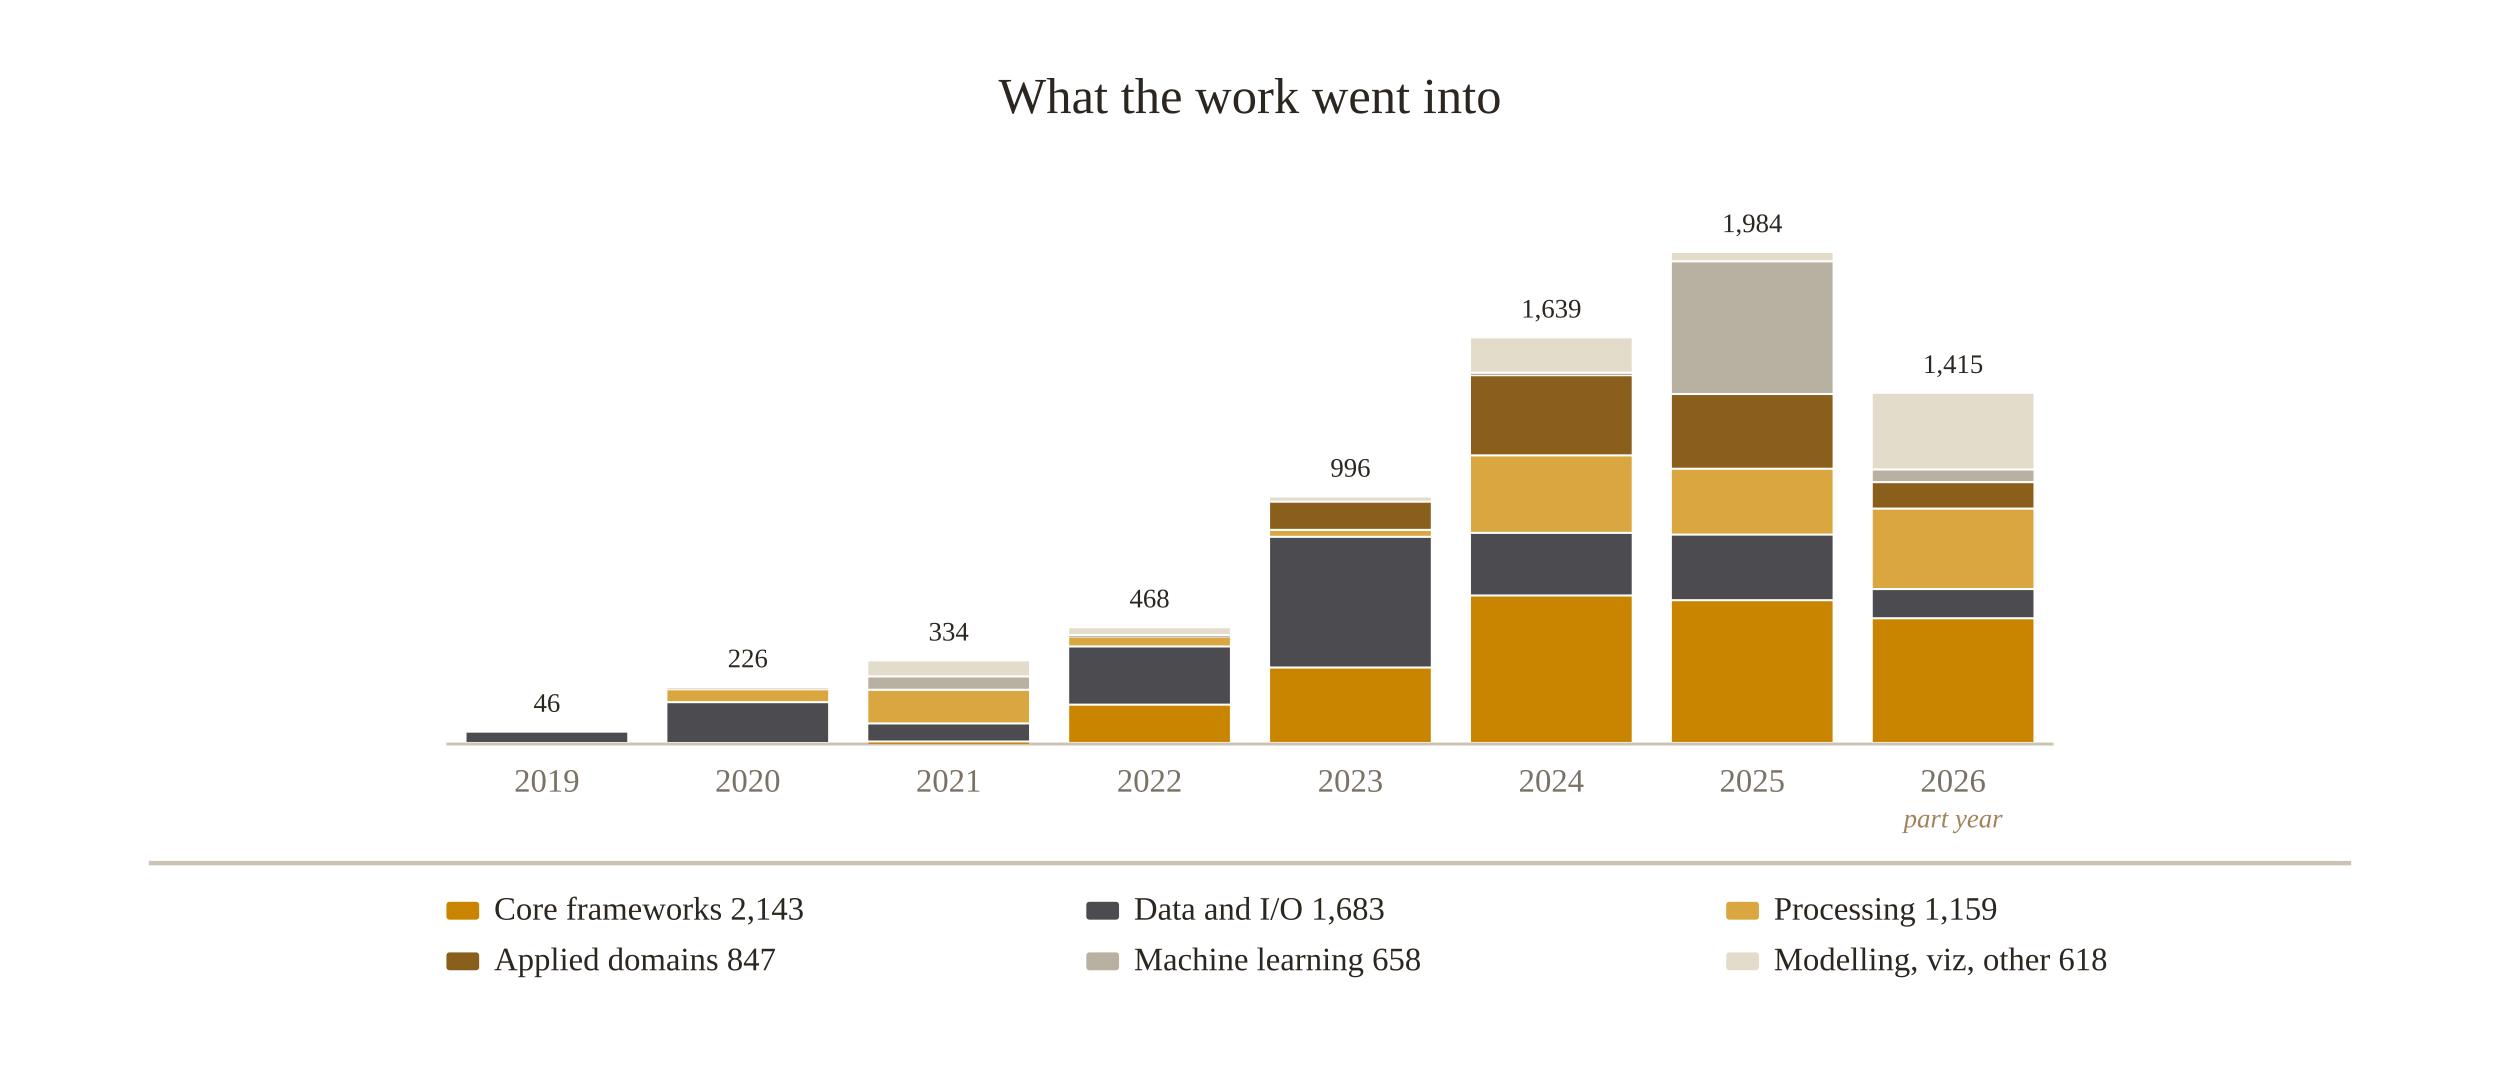
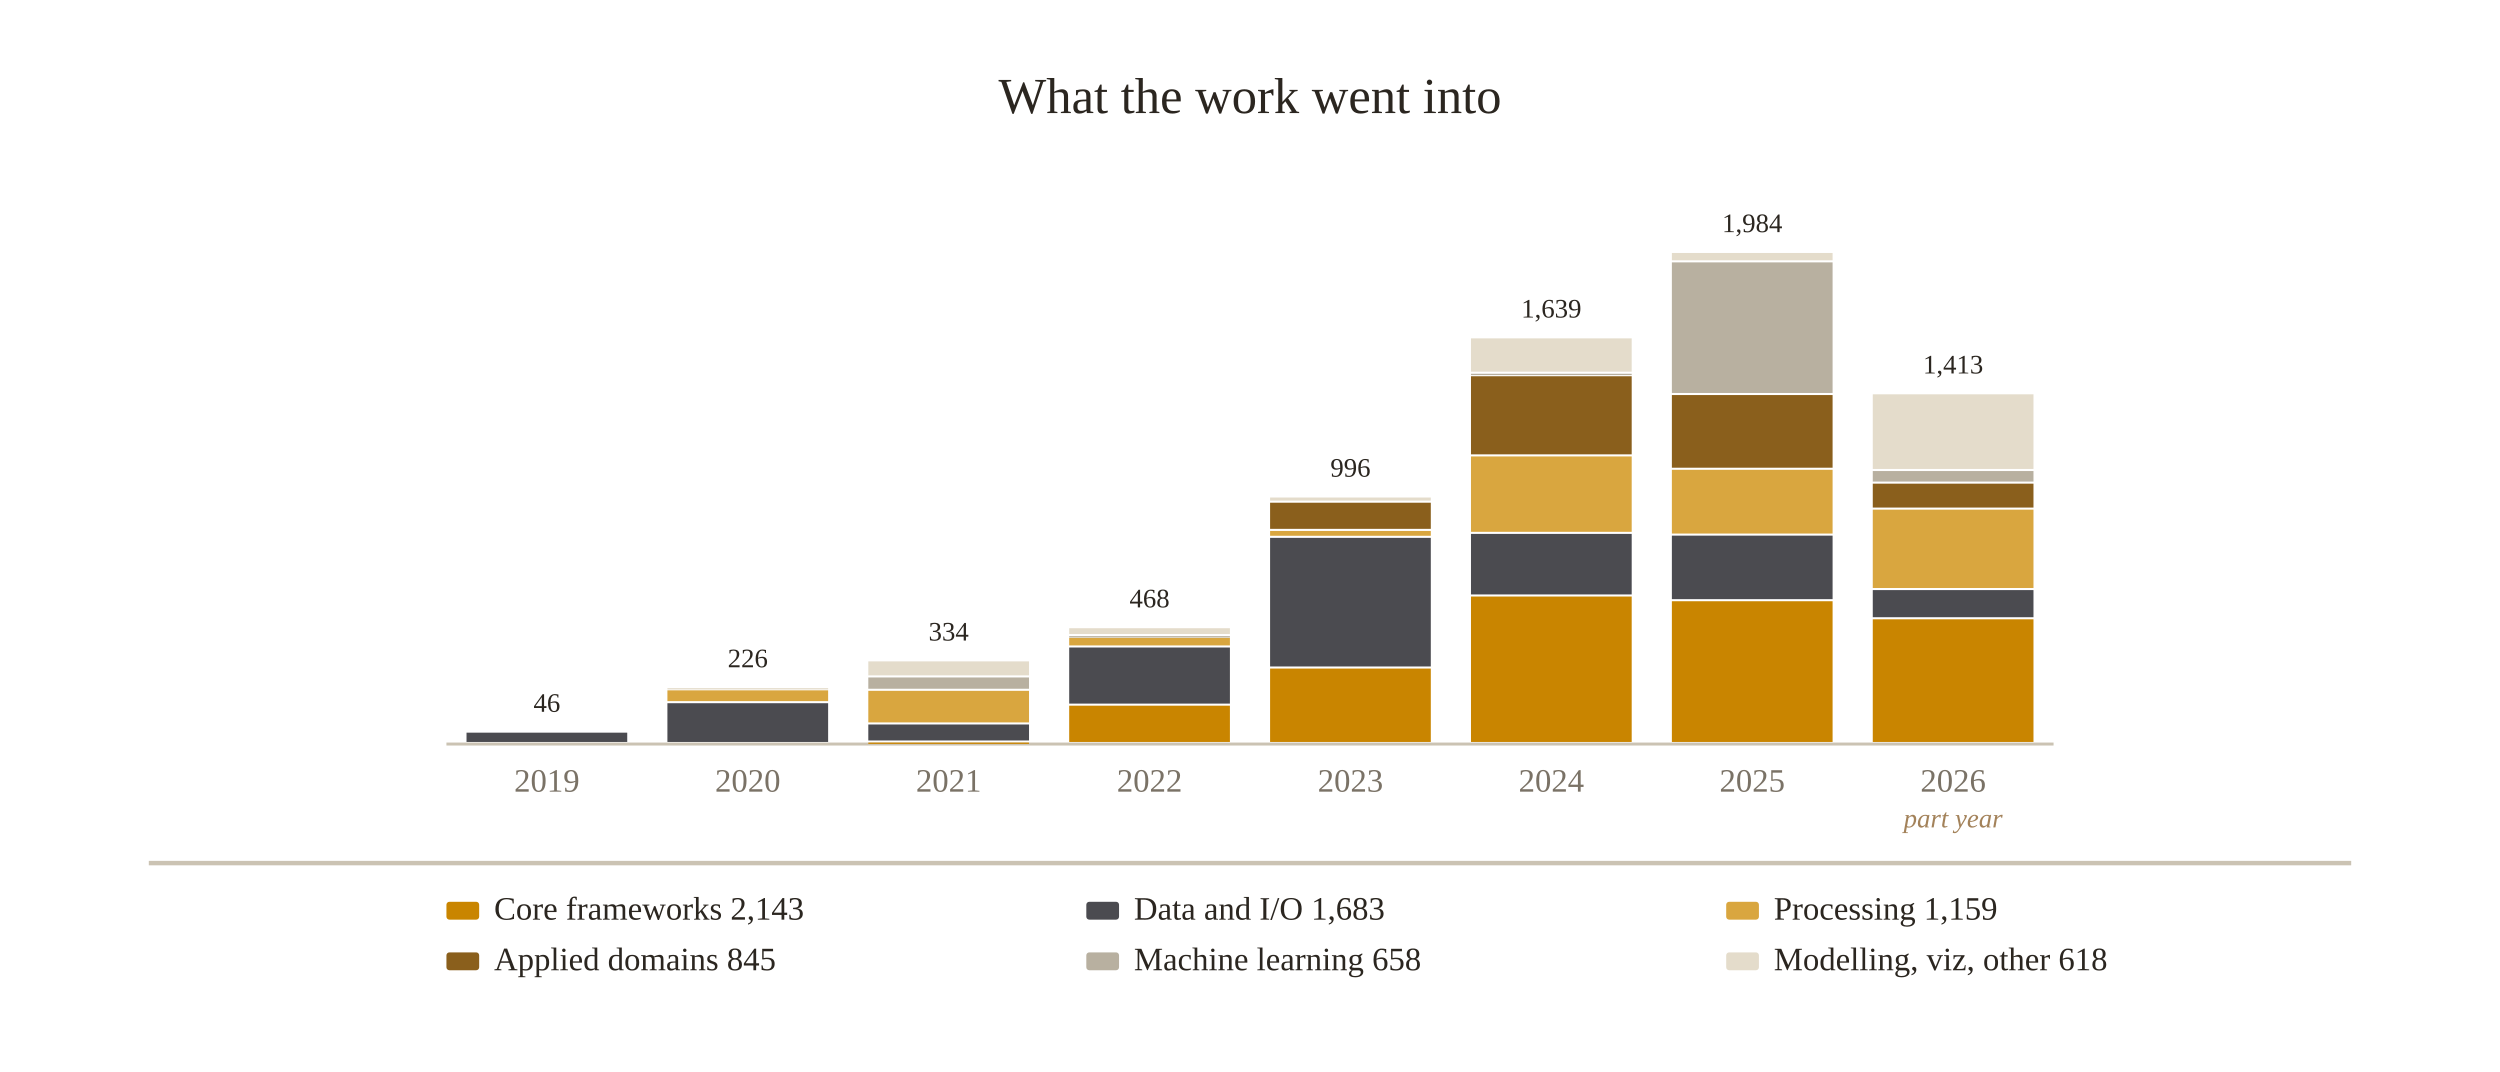
<svg xmlns="http://www.w3.org/2000/svg" version="1.1" width="1680" height="720.0" viewBox="0 0 1680 720.0">
  <g font-family="Georgia, 'Times New Roman', serif" text-anchor="middle">
    <text x="840" y="76" font-size="34" fill="#2b2620" text-anchor="middle">What the work went into</text>
    <path d="M 300,500 L 1380,500" stroke="#cbc3b3" stroke-width="2" fill="none" />
    <rect x="313.5" y="492.349" width="108" height="6.251" fill="#4b4b50" />
    <text x="367.5" y="532" font-size="22" fill="#7a7266" text-anchor="middle">2019</text>
    <text x="367.5" y="478.349" font-size="18" fill="#2b2620" text-anchor="middle">46</text>
    <rect x="448.5" y="472.555" width="108" height="26.045" fill="#4b4b50" />
    <rect x="448.5" y="463.906" width="108" height="7.249" fill="#d9a63f" />
    <rect x="448.5" y="462.409" width="108" height="0.9" fill="#e4dccb" />
    <text x="502.5" y="532" font-size="22" fill="#7a7266" text-anchor="middle">2020</text>
    <text x="502.5" y="448.409" font-size="18" fill="#2b2620" text-anchor="middle">226</text>
    <rect x="583.5" y="499.002" width="108" height="0.9" fill="#c98500" />
    <rect x="583.5" y="486.86" width="108" height="10.742" fill="#4b4b50" />
    <rect x="583.5" y="464.239" width="108" height="21.221" fill="#d9a63f" />
    <rect x="583.5" y="455.257" width="108" height="7.582" fill="#b8b0a0" />
    <rect x="583.5" y="444.446" width="108" height="9.411" fill="#e4dccb" />
    <text x="637.5" y="532" font-size="22" fill="#7a7266" text-anchor="middle">2021</text>
    <text x="637.5" y="430.446" font-size="18" fill="#2b2620" text-anchor="middle">334</text>
    <rect x="718.5" y="474.219" width="108" height="24.381" fill="#c98500" />
    <rect x="718.5" y="435.131" width="108" height="37.688" fill="#4b4b50" />
    <rect x="718.5" y="428.644" width="108" height="5.087" fill="#d9a63f" />
    <rect x="718.5" y="427.48" width="108" height="0.9" fill="#b8b0a0" />
    <rect x="718.5" y="422.157" width="108" height="3.923" fill="#e4dccb" />
    <text x="772.5" y="532" font-size="22" fill="#7a7266" text-anchor="middle">2022</text>
    <text x="772.5" y="408.157" font-size="18" fill="#2b2620" text-anchor="middle">468</text>
    <rect x="853.5" y="449.269" width="108" height="49.331" fill="#c98500" />
    <rect x="853.5" y="361.447" width="108" height="86.423" fill="#4b4b50" />
    <rect x="853.5" y="356.789" width="108" height="3.257" fill="#d9a63f" />
    <rect x="853.5" y="337.828" width="108" height="17.562" fill="#8a5f1c" />
    <rect x="853.5" y="334.335" width="108" height="2.093" fill="#e4dccb" />
    <text x="907.5" y="532" font-size="22" fill="#7a7266" text-anchor="middle">2023</text>
    <text x="907.5" y="320.335" font-size="18" fill="#2b2620" text-anchor="middle">996</text>
    <rect x="988.5" y="400.867" width="108" height="97.733" fill="#c98500" />
    <rect x="988.5" y="358.785" width="108" height="40.682" fill="#4b4b50" />
    <rect x="988.5" y="306.724" width="108" height="50.661" fill="#d9a63f" />
    <rect x="988.5" y="252.833" width="108" height="52.491" fill="#8a5f1c" />
    <rect x="988.5" y="251.169" width="108" height="0.9" fill="#b8b0a0" />
    <rect x="988.5" y="227.384" width="108" height="22.385" fill="#e4dccb" />
    <text x="1042.5" y="532" font-size="22" fill="#7a7266" text-anchor="middle">2024</text>
    <text x="1042.5" y="213.384" font-size="18" fill="#2b2620" text-anchor="middle">1,639</text>
    <rect x="1123.5" y="404.027" width="108" height="94.573" fill="#c98500" />
    <rect x="1123.5" y="359.95" width="108" height="42.678" fill="#4b4b50" />
    <rect x="1123.5" y="315.706" width="108" height="42.844" fill="#d9a63f" />
    <rect x="1123.5" y="265.474" width="108" height="48.832" fill="#8a5f1c" />
    <rect x="1123.5" y="176.321" width="108" height="87.753" fill="#b8b0a0" />
    <rect x="1123.5" y="170" width="108" height="4.921" fill="#e4dccb" />
    <text x="1177.5" y="532" font-size="22" fill="#7a7266" text-anchor="middle">2025</text>
    <text x="1177.5" y="156" font-size="18" fill="#2b2620" text-anchor="middle">1,984</text>
    <rect x="1258.5" y="416.169" width="108" height="82.431" fill="#c98500" />
    <rect x="1258.5" y="396.542" width="108" height="18.227" fill="#4b4b50" />
    <rect x="1258.5" y="342.485" width="108" height="52.657" fill="#d9a63f" />
-     <rect x="1258.5" y="324.688" width="108" height="16.397" fill="#8a5f1c" />
-     <rect x="1258.5" y="316.205" width="108" height="7.083" fill="#b8b0a0" />
-     <rect x="1258.5" y="264.642" width="108" height="50.163" fill="#e4dccb" />
+     <rect x="1258.5" y="325.02" width="108" height="16.065" fill="#8a5f1c" />
+     <rect x="1258.5" y="316.537" width="108" height="7.083" fill="#b8b0a0" />
+     <rect x="1258.5" y="264.975" width="108" height="50.163" fill="#e4dccb" />
    <text x="1312.5" y="532" font-size="22" fill="#7a7266" text-anchor="middle">2026</text>
    <text x="1312.5" y="556" font-size="18" fill="#a3825a" text-anchor="middle" font-style="italic">part year</text>
-     <text x="1312.5" y="250.642" font-size="18" fill="#2b2620" text-anchor="middle">1,415</text>
+     <text x="1312.5" y="250.975" font-size="18" fill="#2b2620" text-anchor="middle">1,413</text>
    <path d="M 100,580 L 1580,580" stroke="#cbc3b3" stroke-width="3" fill="none" />
    <rect x="300" y="606" width="22" height="12" rx="2" fill="#c98500" />
    <text x="332" y="618" font-size="22" fill="#2b2620" text-anchor="start">Core frameworks  2,143</text>
    <rect x="730" y="606" width="22" height="12" rx="2" fill="#4b4b50" />
    <text x="762" y="618" font-size="22" fill="#2b2620" text-anchor="start">Data and I/O  1,683</text>
    <rect x="1160" y="606" width="22" height="12" rx="2" fill="#d9a63f" />
    <text x="1192" y="618" font-size="22" fill="#2b2620" text-anchor="start">Processing  1,159</text>
    <rect x="300" y="640" width="22" height="12" rx="2" fill="#8a5f1c" />
-     <text x="332" y="652" font-size="22" fill="#2b2620" text-anchor="start">Applied domains  847</text>
+     <text x="332" y="652" font-size="22" fill="#2b2620" text-anchor="start">Applied domains  845</text>
    <rect x="730" y="640" width="22" height="12" rx="2" fill="#b8b0a0" />
    <text x="762" y="652" font-size="22" fill="#2b2620" text-anchor="start">Machine learning  658</text>
    <rect x="1160" y="640" width="22" height="12" rx="2" fill="#e4dccb" />
    <text x="1192" y="652" font-size="22" fill="#2b2620" text-anchor="start">Modelling, viz, other  618</text>
  </g>
</svg>
